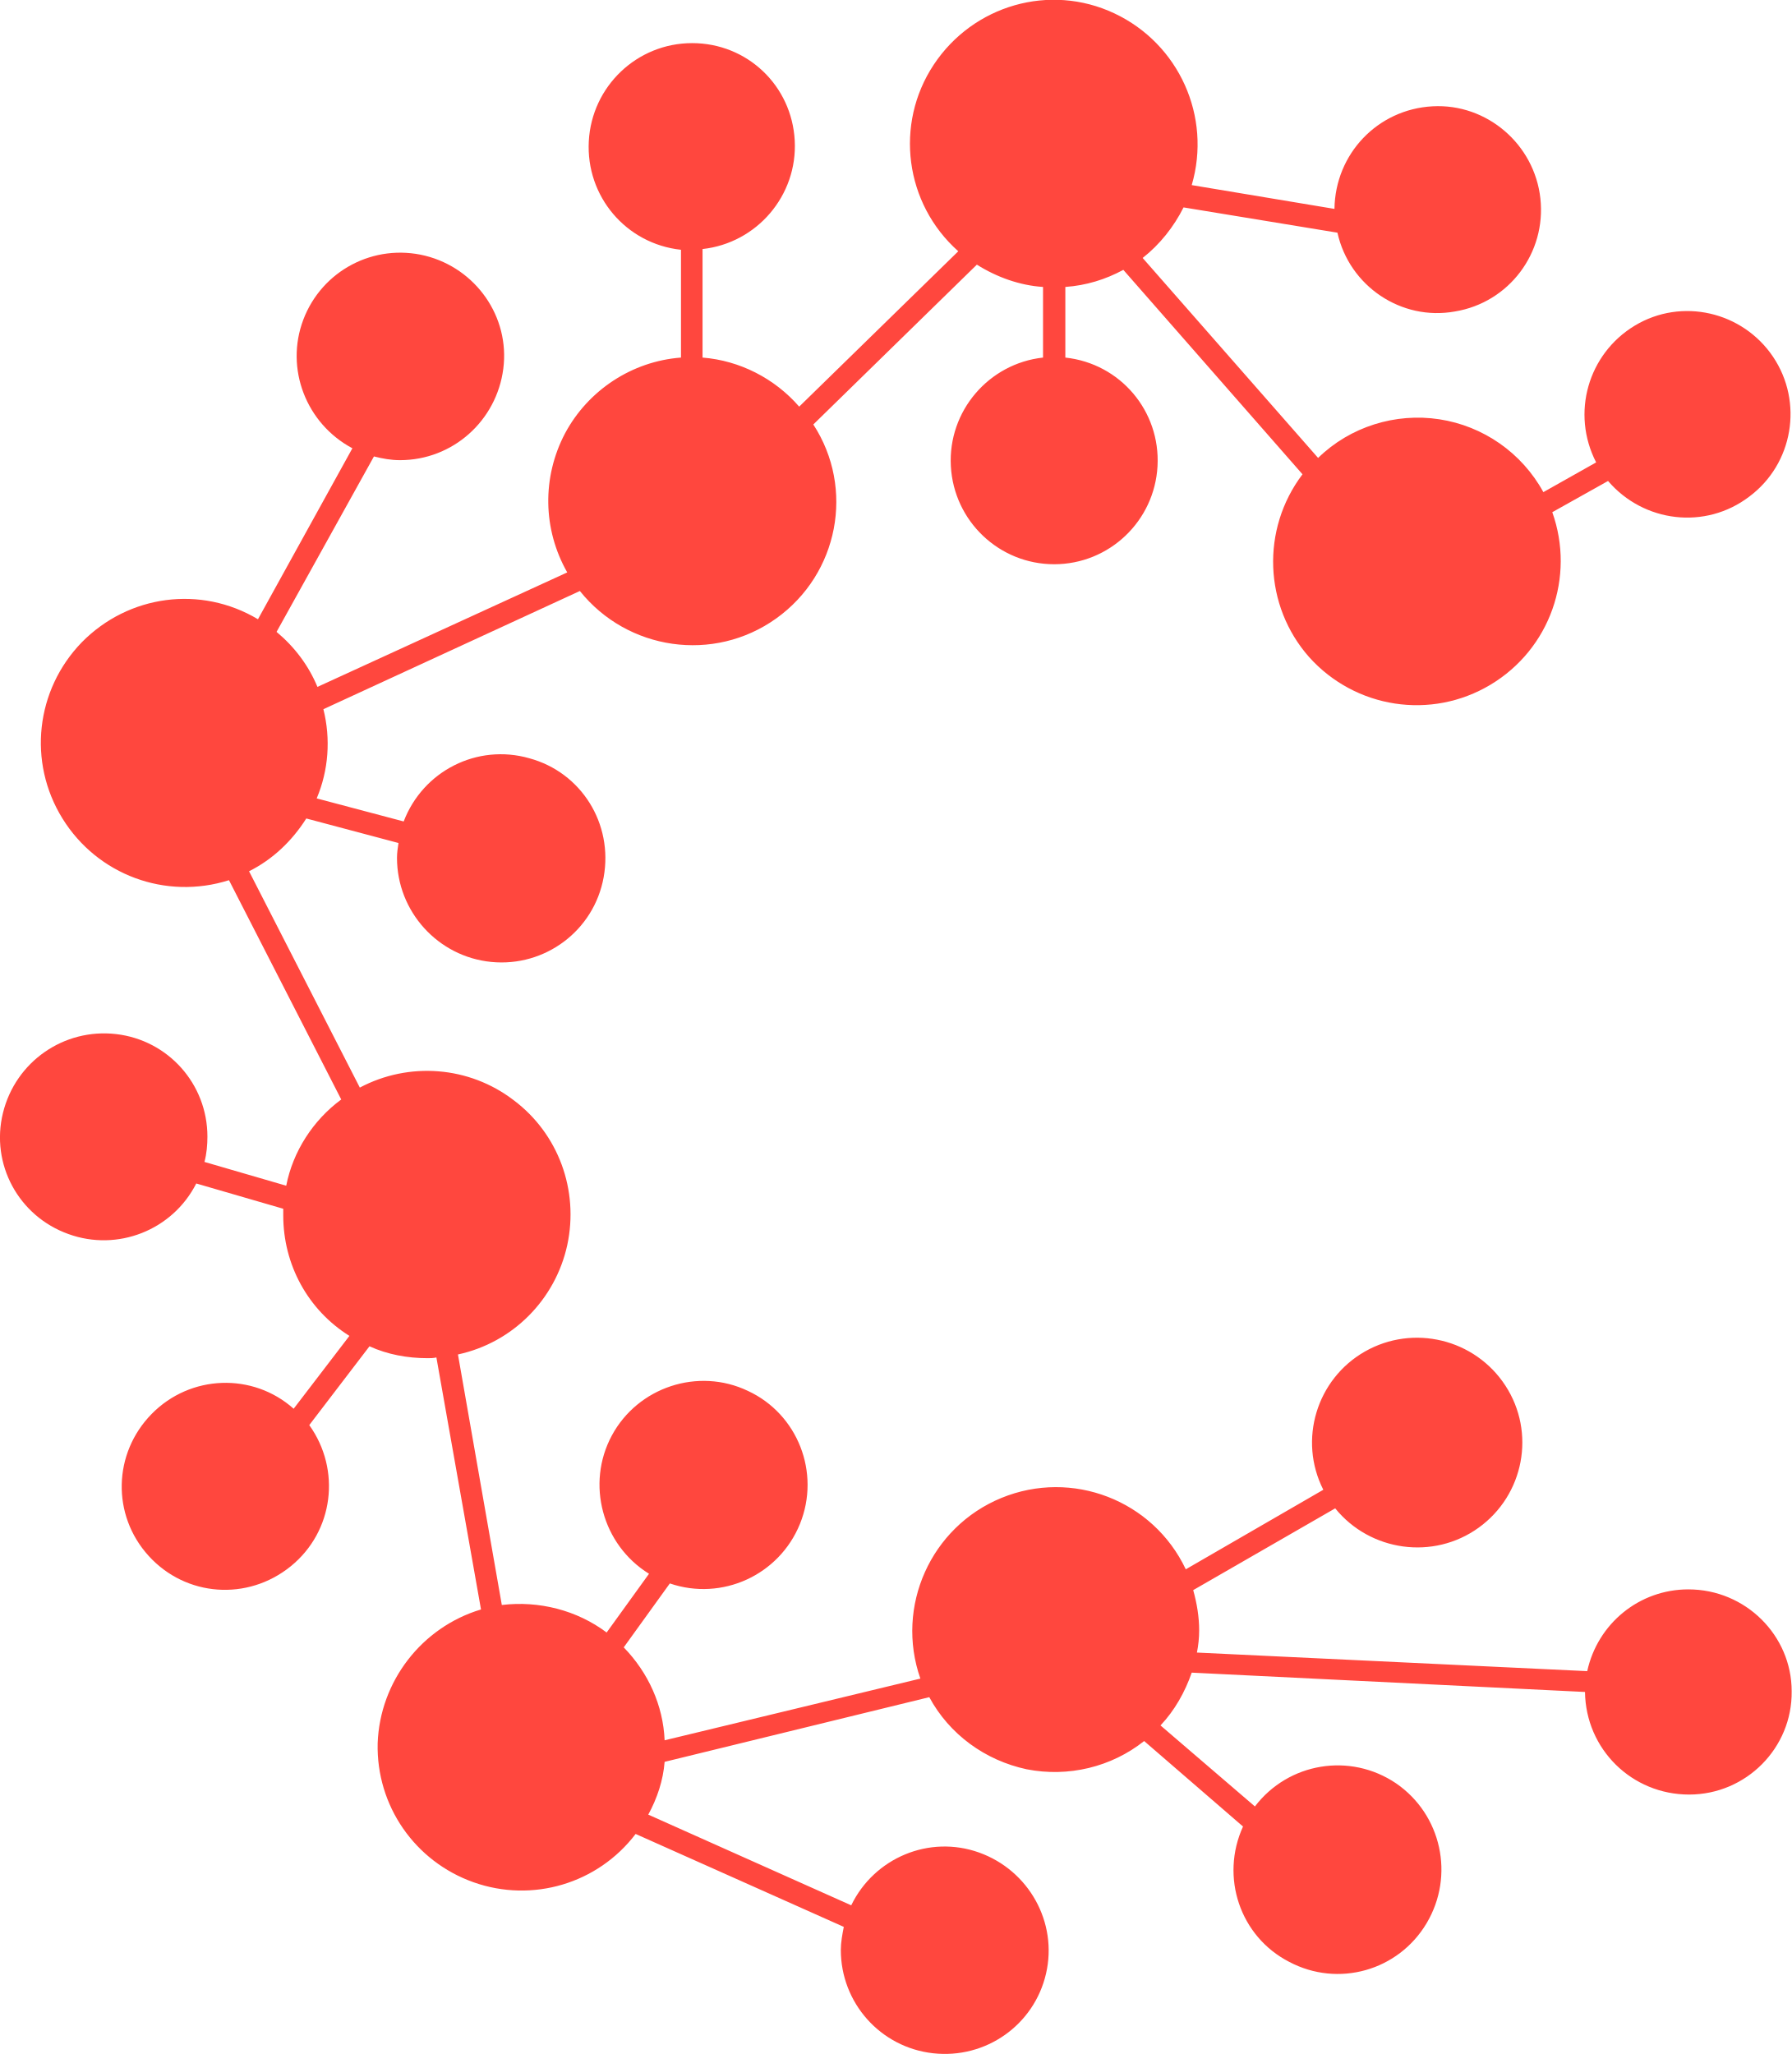
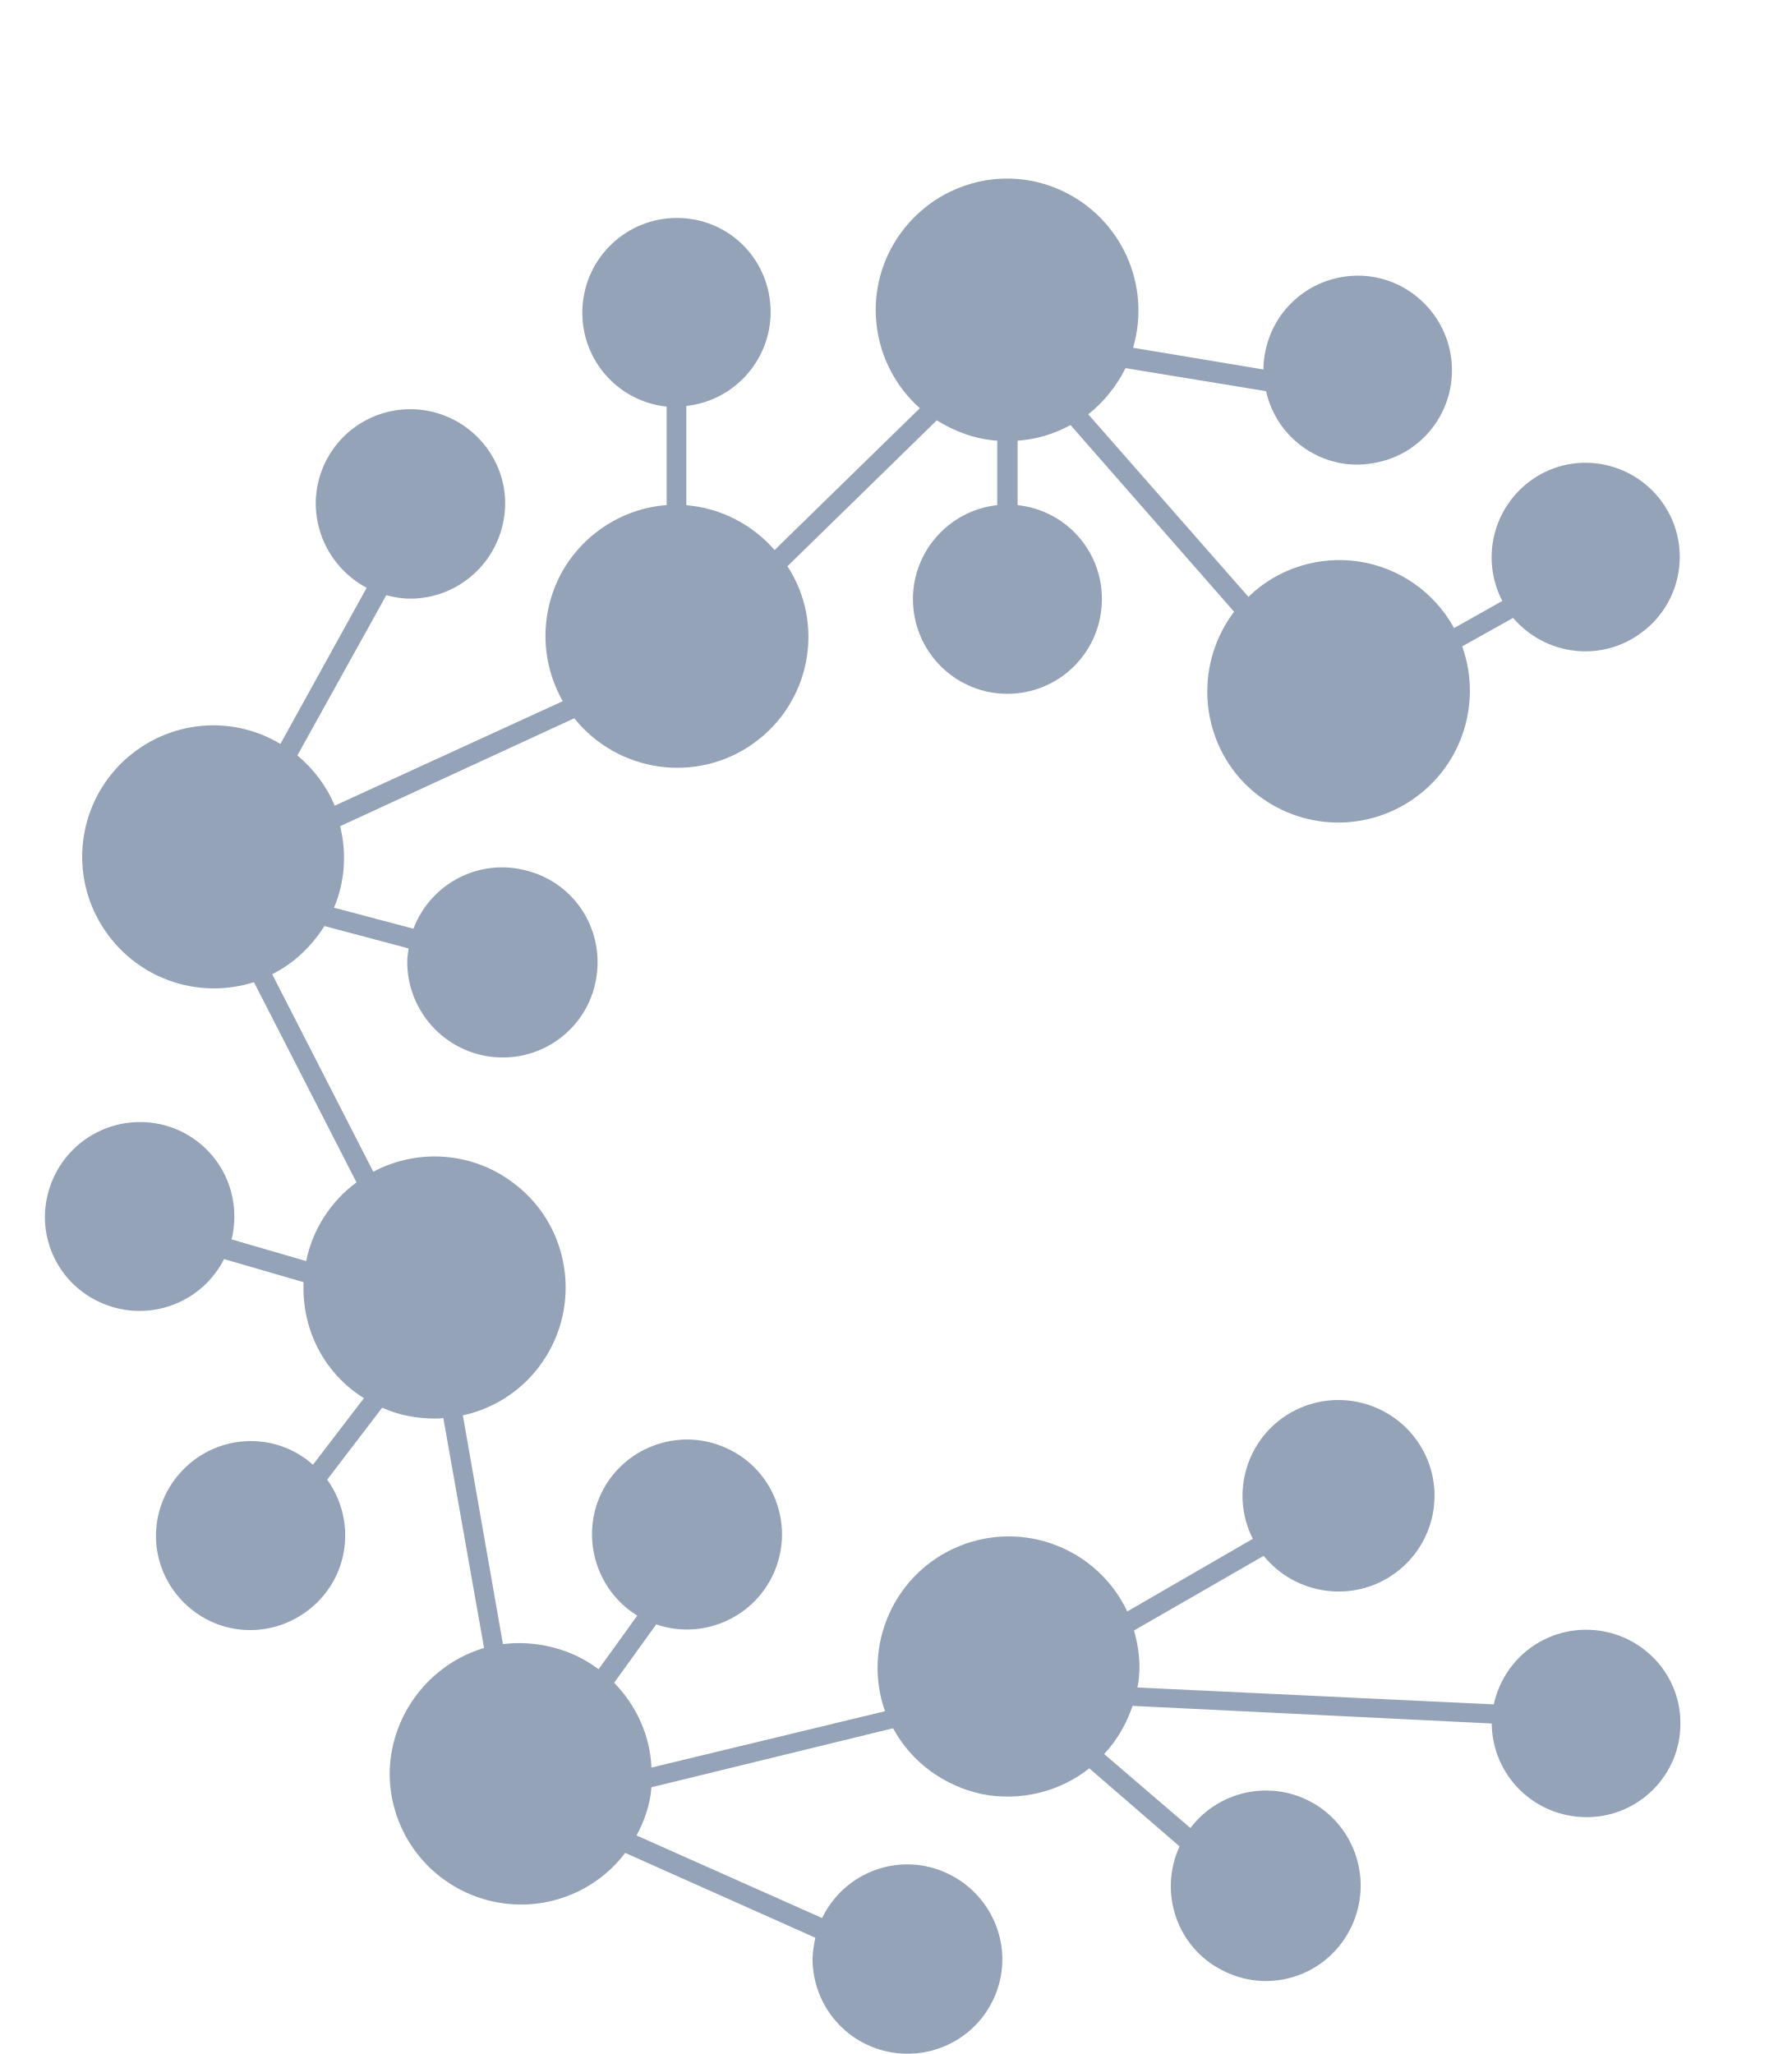
<svg xmlns="http://www.w3.org/2000/svg" version="1.1" id="Layer_1" x="0px" y="0px" viewBox="0 0 241 276.3" style="enable-background:new 0 0 241 276.3;" xml:space="preserve">
  <style type="text/css">
- 	.st0{fill:#FF473E;}
+ 	.st0{fill:#94A3B8;}
</style>
  <g id="Page-1">
-     <path id="Path_3_" class="st0" d="M227.1,213.8c-6.6,0-12.2,4.6-13.6,11l-52.5-2.5c0.2-1,0.3-2,0.3-3c0-1.8-0.3-3.6-0.8-5.4   l19.1-11c4.7,5.8,13.2,7,19.3,2.6s7.7-12.8,3.6-19.1s-12.4-8.3-18.9-4.6s-9,11.9-5.6,18.6l-18.5,10.7c-4.4-9.3-15.3-13.5-24.8-9.6   s-14.3,14.6-10.9,24.3l-34.4,8.3c-0.2-4.7-2.2-9.1-5.5-12.5l6.2-8.6c7,2.4,14.7-1.1,17.5-8s-0.3-14.8-7-17.9   c-6.7-3.2-14.8-0.5-18.3,6c-3.5,6.5-1.3,14.7,5,18.6l-5.7,7.9c-4-3-9.1-4.3-14.1-3.7l-5.9-33.7c7.4-1.6,13.1-7.4,14.7-14.7   c1.6-7.4-1.2-15-7.2-19.5c-6-4.6-14.1-5.2-20.7-1.7l-14.9-29.1c3.2-1.6,5.8-4.1,7.7-7.1l12.4,3.3c-0.1,0.7-0.2,1.3-0.2,2   c0,7.2,5.5,13.3,12.7,14s13.8-4.2,15.1-11.4s-3-14.1-10-16c-7-2-14.3,1.7-16.9,8.5l-11.7-3.1c1.6-3.8,1.9-8,0.9-12L78,79.5   c6.4,8,18,9.7,26.4,3.7s10.6-17.5,5-26.1l22-21.5c2.7,1.7,5.8,2.8,8.9,3v9.5c-7.3,0.8-12.8,7.2-12.4,14.6s6.5,13.2,13.9,13.2   s13.5-5.8,13.9-13.2s-5-13.8-12.4-14.6v-9.5c2.8-0.2,5.4-1,7.8-2.3l24.1,27.5c-5.6,7.4-5.2,17.7,0.9,24.6   c6.2,6.9,16.4,8.5,24.4,3.7s11.4-14.5,8.3-23.2l7.5-4.2c4.8,5.6,13.1,6.6,19,2.1c5.9-4.4,7.3-12.7,3.2-18.8s-12.3-8-18.6-4.2   s-8.6,11.8-5.2,18.4l-7.1,4c-2.9-5.3-8.1-8.9-14-9.8c-5.9-0.9-12,1-16.3,5.2l-23.6-26.9c2.3-1.8,4.2-4.2,5.5-6.8l20.7,3.4   c1.6,7.2,8.6,11.9,15.8,10.6c7.3-1.2,12.3-7.9,11.5-15.2s-7.2-12.8-14.5-12.4c-7.4,0.4-13.1,6.4-13.2,13.8l-19.2-3.2   c2.7-9.2-1.7-19-10.4-23.1s-19-1.1-24.3,6.9s-3.9,18.7,3.3,25.1l-21.4,20.9c-3.3-3.8-8-6.2-13-6.6V33.5c7.3-0.8,12.8-7.2,12.4-14.6   S100.5,5.8,93.1,5.8S79.6,11.6,79.2,19s5,13.8,12.4,14.6v14.5C85,48.6,79.1,52.5,76,58.3c-3.1,5.9-3,12.9,0.3,18.7L42.7,92.4   c-1.2-2.9-3.1-5.4-5.5-7.4l13.1-23.6c1.2,0.3,2.3,0.5,3.5,0.5c7.1,0,13-5.3,13.9-12.3S64,36.1,57.2,34.4c-6.9-1.7-13.9,2-16.4,8.6   s0.4,14,6.6,17.3l-12.7,23C27,78.7,17.3,80,11,86.4c-6.2,6.4-7.3,16.1-2.6,23.7s13.9,11,22.4,8.3l15.1,29.5   c-3.8,2.8-6.5,7-7.4,11.6l-11-3.2c0.3-1.1,0.4-2.3,0.4-3.4c0-7.1-5.3-13-12.3-13.8s-13.5,3.7-15.2,10.6s2.1,13.9,8.8,16.3   c6.6,2.4,14-0.5,17.2-6.8l11.7,3.4c0,0.3,0,0.6,0,0.9c0,6.6,3.3,12.7,8.9,16.2l-7.5,9.8c-5.5-4.9-13.9-4.6-19.1,0.7   S15,203.8,20,209.3s13.3,6.1,19.1,1.4s6.8-13,2.5-19l8.1-10.6c2.4,1.1,5.1,1.6,7.8,1.6c0.4,0,0.8,0,1.2-0.1l6,33.9   c-8,2.4-13.6,9.7-13.9,18c-0.2,8.4,5,15.9,12.9,18.7c7.9,2.8,16.7,0.2,21.8-6.5l28,12.5c-0.2,1-0.4,2.1-0.4,3.1   c0,7.1,5.3,13.1,12.4,13.9c7.1,0.8,13.6-3.8,15.2-10.7c1.6-6.9-2.3-13.9-9-16.3c-6.7-2.4-14.1,0.7-17.2,7.1l-27.3-12.2   c1.2-2.2,2-4.6,2.2-7.1l35.6-8.7c2.7,5,7.5,8.5,13.1,9.7c5.6,1.1,11.4-0.3,15.8-3.8l13.3,11.5c-3.1,6.8-0.4,14.8,6.2,18.2   c6.6,3.5,14.7,1.2,18.5-5.2c3.8-6.4,2-14.6-4.1-18.8c-6.2-4.2-14.5-2.8-19,3.1l-12.7-10.9c1.9-2,3.3-4.5,4.2-7.1l52.9,2.6   c0.1,7.7,6.3,13.8,14,13.8s13.9-6.3,13.8-13.9C241,220,234.8,213.8,227.1,213.8L227.1,213.8z" />
+     <path id="Path_3_" class="st0" d="M213.35,219.23c-6.03,0-11.14,4.2-12.42,10.04L153,227c0.18-0.91,0.27-1.83,0.27-2.74   c0-1.64-0.27-3.29-0.73-4.93l17.44-10.04c4.29,5.3,12.05,6.39,17.62,2.37c5.57-4.02,7.03-11.69,3.29-17.44   c-3.74-5.75-11.32-7.58-17.26-4.2c-5.93,3.38-8.22,10.87-5.11,16.98l-16.89,9.77c-4.02-8.49-13.97-12.33-22.64-8.77   s-13.06,13.33-9.95,22.19l-31.41,7.58c-0.18-4.29-2.01-8.31-5.02-11.41l5.66-7.85c6.39,2.19,13.42-1,15.98-7.3   c2.56-6.3-0.27-13.51-6.39-16.34c-6.12-2.92-13.51-0.46-16.71,5.48s-1.19,13.42,4.57,16.98l-5.2,7.21   c-3.65-2.74-8.31-3.93-12.87-3.38l-5.39-30.77c6.76-1.46,11.96-6.76,13.42-13.42c1.46-6.76-1.1-13.7-6.57-17.8   c-5.48-4.2-12.87-4.75-18.9-1.55l-13.6-26.57c2.92-1.46,5.3-3.74,7.03-6.48l11.32,3.01c-0.09,0.64-0.18,1.19-0.18,1.83   c0,6.57,5.02,12.14,11.6,12.78s12.6-3.83,13.79-10.41s-2.74-12.87-9.13-14.61c-6.39-1.83-13.06,1.55-15.43,7.76l-10.68-2.83   c1.46-3.47,1.73-7.3,0.82-10.96l31.5-14.52c5.84,7.3,16.43,8.86,24.1,3.38s9.68-15.98,4.57-23.83l20.09-19.63   c2.47,1.55,5.3,2.56,8.13,2.74v8.67c-6.67,0.73-11.69,6.57-11.32,13.33c0.37,6.76,5.93,12.05,12.69,12.05s12.33-5.3,12.69-12.05   c0.37-6.76-4.57-12.6-11.32-13.33v-8.67c2.56-0.18,4.93-0.91,7.12-2.1l22,25.11c-5.11,6.76-4.75,16.16,0.82,22.46   c5.66,6.3,14.97,7.76,22.28,3.38c7.3-4.38,10.41-13.24,7.58-21.18l6.85-3.83c4.38,5.11,11.96,6.03,17.35,1.92   c5.39-4.02,6.67-11.6,2.92-17.17c-3.74-5.57-11.23-7.3-16.98-3.83c-5.75,3.47-7.85,10.77-4.75,16.8l-6.48,3.65   c-2.65-4.84-7.4-8.13-12.78-8.95c-5.39-0.82-10.96,0.91-14.88,4.75l-21.55-24.56c2.1-1.64,3.83-3.83,5.02-6.21l18.9,3.1   c1.46,6.57,7.85,10.87,14.43,9.68c6.67-1.1,11.23-7.21,10.5-13.88c-0.73-6.67-6.57-11.69-13.24-11.32   c-6.76,0.37-11.96,5.84-12.05,12.6l-17.53-2.92c2.47-8.4-1.55-17.35-9.5-21.09c-7.94-3.74-17.35-1-22.19,6.3   s-3.56,17.07,3.01,22.92l-19.54,19.08c-3.01-3.47-7.3-5.66-11.87-6.03V54.61c6.67-0.73,11.69-6.57,11.32-13.33   c-0.37-6.76-5.84-11.96-12.6-11.96s-12.33,5.3-12.69,12.05c-0.37,6.76,4.57,12.6,11.32,13.33v13.24   c-6.03,0.46-11.41,4.02-14.24,9.31c-2.83,5.39-2.74,11.78,0.27,17.07l-30.68,14.06c-1.1-2.65-2.83-4.93-5.02-6.76l11.96-21.55   c1.1,0.27,2.1,0.46,3.2,0.46c6.48,0,11.87-4.84,12.69-11.23s-3.38-12.33-9.59-13.88c-6.3-1.55-12.69,1.83-14.97,7.85   c-2.28,6.03,0.37,12.78,6.03,15.8l-11.6,21c-7.03-4.2-15.89-3.01-21.64,2.83c-5.66,5.84-6.67,14.7-2.37,21.64   s12.69,10.04,20.45,7.58l13.79,26.93c-3.47,2.56-5.93,6.39-6.76,10.59l-10.04-2.92c0.27-1,0.37-2.1,0.37-3.1   c0-6.48-4.84-11.87-11.23-12.6c-6.39-0.73-12.33,3.38-13.88,9.68s1.92,12.69,8.03,14.88c6.03,2.19,12.78-0.46,15.7-6.21l10.68,3.1   c0,0.27,0,0.55,0,0.82c0,6.03,3.01,11.6,8.13,14.79l-6.85,8.95c-5.02-4.47-12.69-4.2-17.44,0.64s-4.93,12.42-0.37,17.44   s12.14,5.57,17.44,1.28s6.21-11.87,2.28-17.35l7.4-9.68c2.19,1,4.66,1.46,7.12,1.46c0.37,0,0.73,0,1.1-0.09l5.48,30.95   c-7.3,2.19-12.42,8.86-12.69,16.43c-0.18,7.67,4.57,14.52,11.78,17.07c7.21,2.56,15.25,0.18,19.9-5.93l25.57,11.41   c-0.18,0.91-0.37,1.92-0.37,2.83c0,6.48,4.84,11.96,11.32,12.69s12.42-3.47,13.88-9.77c1.46-6.3-2.1-12.69-8.22-14.88   c-6.12-2.19-12.87,0.64-15.7,6.48L85.62,246.9c1.1-2.01,1.83-4.2,2.01-6.48l32.5-7.94c2.47,4.57,6.85,7.76,11.96,8.86   c5.11,1,10.41-0.27,14.43-3.47l12.14,10.5c-2.83,6.21-0.37,13.51,5.66,16.62c6.03,3.2,13.42,1.1,16.89-4.75   c3.47-5.84,1.83-13.33-3.74-17.17c-5.66-3.83-13.24-2.56-17.35,2.83l-11.6-9.95c1.73-1.83,3.01-4.11,3.83-6.48l48.3,2.37   c0.09,7.03,5.75,12.6,12.78,12.6s12.69-5.75,12.6-12.69C226.04,224.9,220.38,219.23,213.35,219.23L213.35,219.23z" />
  </g>
</svg>
